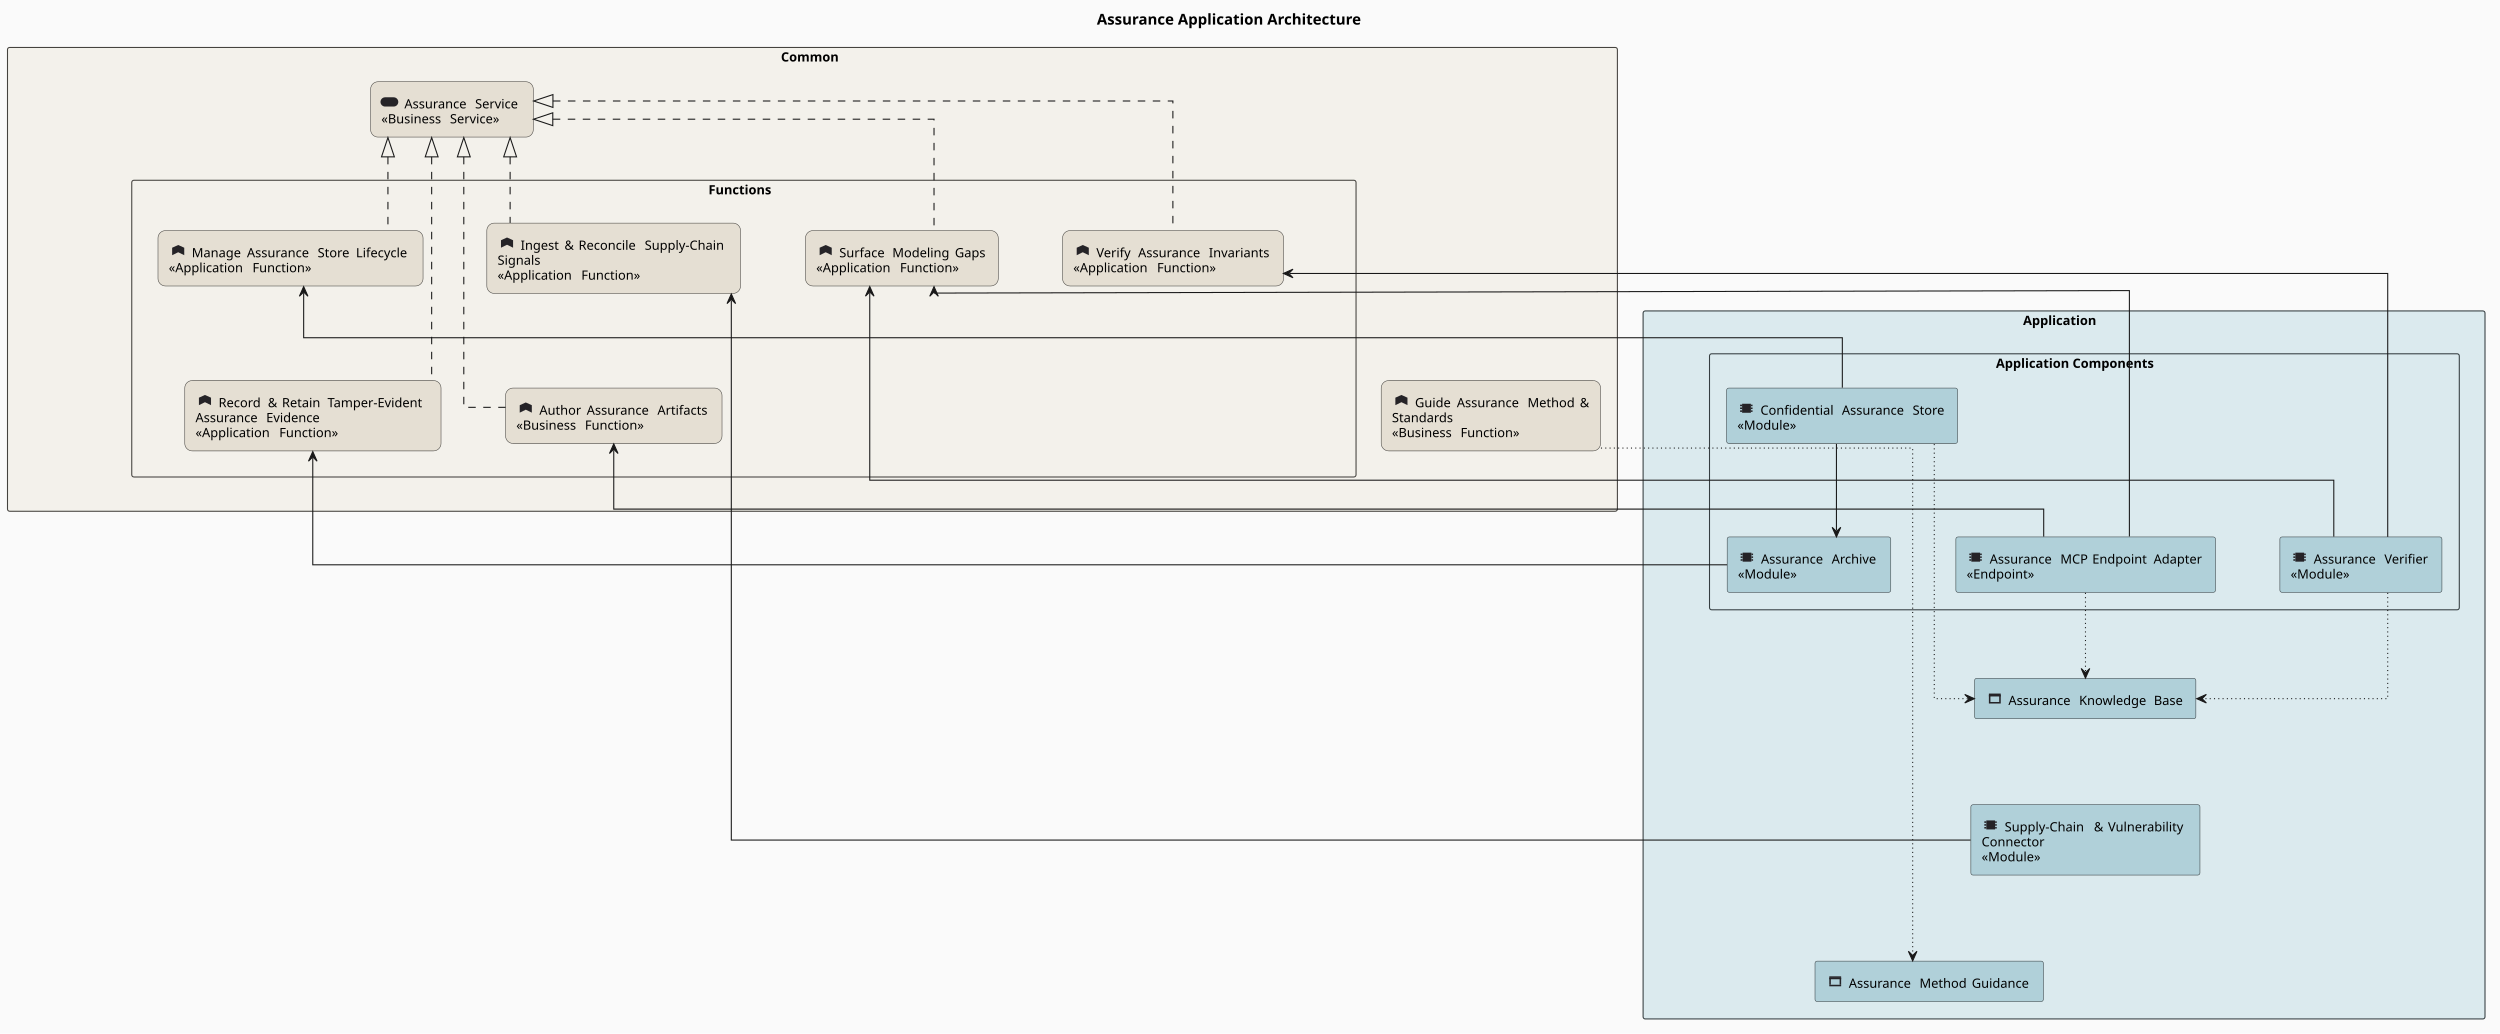
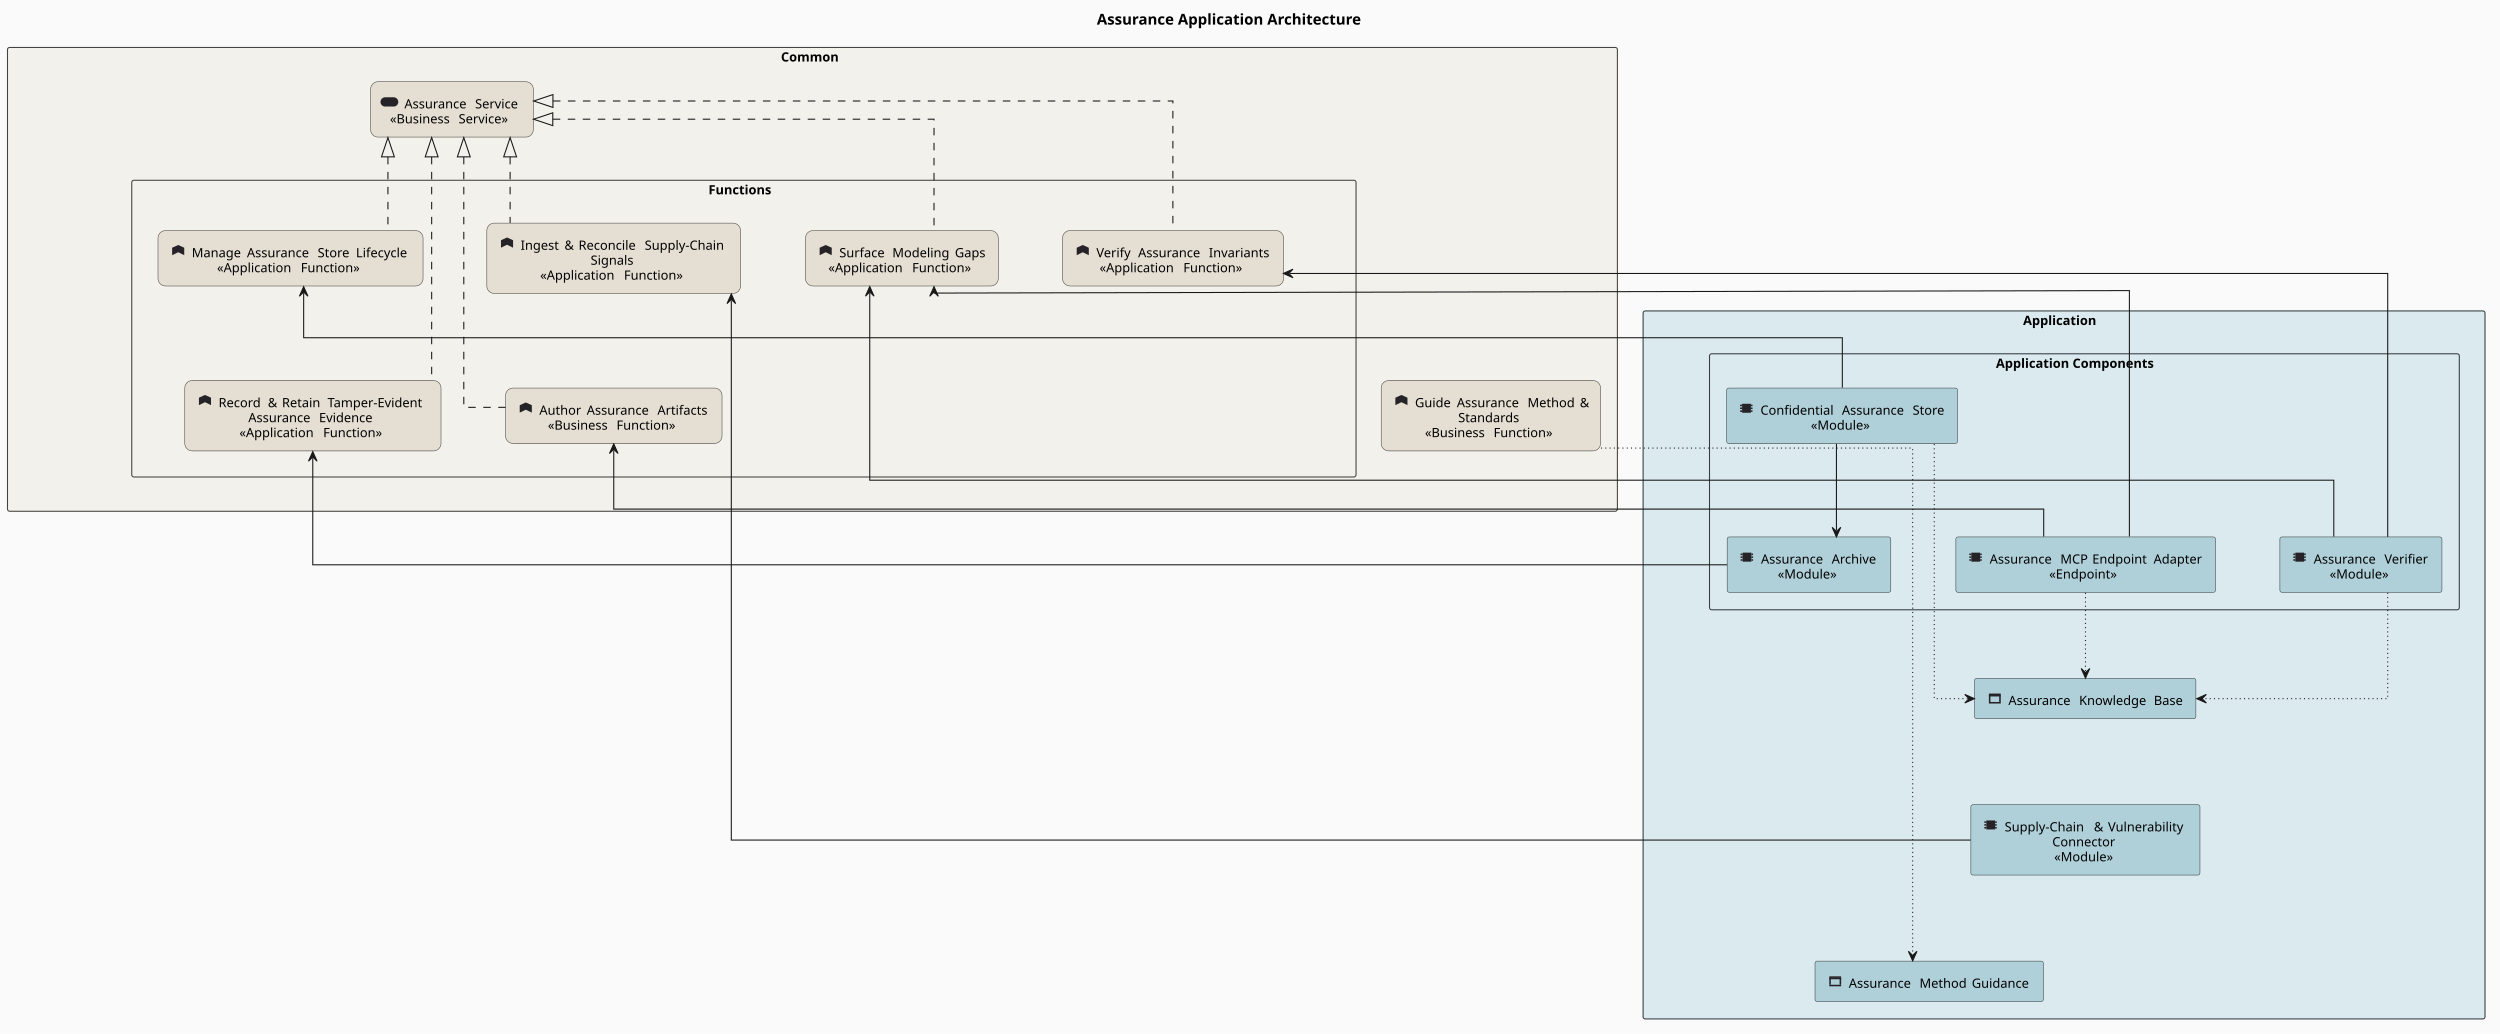
<svg xmlns="http://www.w3.org/2000/svg" contentStyleType="text/css" data-diagram-type="DESCRIPTION" height="965px" preserveAspectRatio="none" style="width:2334px;height:965px;background:#FAFAFA;" version="1.1" viewBox="0 0 2334 965" width="2334px" zoomAndPan="magnify">
  <defs />
  <g>
    <rect fill="#FAFAFA" height="965" style="stroke:none;stroke-width:1;" width="2334" x="0" y="0" />
-     <g class="title" data-source-line="192">
+     <g class="title" data-source-line="101">
      <text fill="#000000" font-family="sans-serif" font-size="14" font-weight="700" lengthAdjust="spacing" textLength="278.975" x="1024.013" y="22.995">Assurance Application Architecture</text>
    </g>
-     <g class="cluster" data-qualified-name="DOM_common" data-source-line="194" id="ent0002">
+     <g class="cluster" data-qualified-name="DOM_common" data-source-line="103" id="ent0002">
      <rect fill="#F3F1EB" height="433" rx="2" ry="2" style="stroke:#45433F;stroke-width:1;" width="1503" x="7" y="44.297" />
      <text fill="#000000" font-family="sans-serif" font-size="12" font-weight="700" lengthAdjust="spacing" textLength="58.846" x="729.077" y="57.435">Common</text>
    </g>
-     <g class="cluster" data-qualified-name="DOM_common.GRPT_common_1" data-source-line="197" id="ent0004">
+     <g class="cluster" data-qualified-name="DOM_common.GRPT_common_1" data-source-line="106" id="ent0004">
      <rect fill="#F3F1EB" height="277" rx="2" ry="2" style="stroke:#45433F;stroke-width:1;" width="1143" x="123" y="168.297" />
      <text fill="#000000" font-family="sans-serif" font-size="12" font-weight="700" lengthAdjust="spacing" textLength="66.176" x="661.412" y="181.435">Functions</text>
    </g>
-     <g class="cluster" data-qualified-name="DOM_application" data-source-line="216" id="ent0018">
+     <g class="cluster" data-qualified-name="DOM_application" data-source-line="125" id="ent0018">
      <rect fill="#DBEAEE" height="661" rx="2" ry="2" style="stroke:#353E41;stroke-width:1;" width="786" x="1534" y="290.297" />
      <text fill="#000000" font-family="sans-serif" font-size="12" font-weight="700" lengthAdjust="spacing" textLength="76.541" x="1888.729" y="303.435">Application</text>
    </g>
-     <g class="cluster" data-qualified-name="DOM_application.GRPT_application_1" data-source-line="217" id="ent0019">
+     <g class="cluster" data-qualified-name="DOM_application.GRPT_application_1" data-source-line="126" id="ent0019">
      <rect fill="#DBEAEE" height="239" rx="2" ry="2" style="stroke:#353E41;stroke-width:1;" width="700" x="1596" y="330.297" />
      <text fill="#000000" font-family="sans-serif" font-size="12" font-weight="700" lengthAdjust="spacing" textLength="165.211" x="1863.395" y="343.435">Application Components</text>
    </g>
-     <g class="entity" data-qualified-name="DOM_common.SRV_ooK3YN" data-source-line="195" id="ent0003">
+     <g class="entity" data-qualified-name="DOM_common.SRV_ooK3YN" data-source-line="104" id="ent0003">
      <rect fill="#E5DFD3" height="51.692" rx="7" ry="7" style="stroke:#45433F;stroke-width:0.5;" width="151.893" x="346" y="76.297" />
      <path d="M359.545,90.838 L367.52,90.838 A3.102,3.102 0 0 1 367.52,99.478 L359.545,99.478 A3.102,3.102 0 0 1 359.545,90.838" fill="#252327" style="stroke:none;stroke-width:0.5;" />
      <text fill="#000000" font-family="sans-serif" font-size="12" lengthAdjust="spacing" textLength="3.814" x="373.723" y="101.19"> </text>
      <text fill="#000000" font-family="sans-serif" font-size="12" lengthAdjust="spacing" textLength="62.191" x="377.538" y="101.19">Assurance</text>
      <text fill="#000000" font-family="sans-serif" font-size="12" lengthAdjust="spacing" textLength="3.814" x="439.729" y="101.19"> </text>
      <text fill="#000000" font-family="sans-serif" font-size="12" lengthAdjust="spacing" textLength="44.35" x="443.543" y="101.19">Service</text>
-       <text fill="#000000" font-family="sans-serif" font-size="12" lengthAdjust="spacing" textLength="60.258" x="356" y="115.159">«Business</text>
-       <text fill="#000000" font-family="sans-serif" font-size="12" lengthAdjust="spacing" textLength="3.814" x="416.258" y="115.159"> </text>
-       <text fill="#000000" font-family="sans-serif" font-size="12" lengthAdjust="spacing" textLength="51.691" x="420.072" y="115.159">Service»</text>
-     </g>
-     <g class="entity" data-qualified-name="DOM_common.FNC_elLBp7" data-source-line="211" id="ent0016">
+       <text fill="#000000" font-family="sans-serif" font-size="12" lengthAdjust="spacing" textLength="60.258" x="364.065" y="115.159">«Business</text>
+       <text fill="#000000" font-family="sans-serif" font-size="12" lengthAdjust="spacing" textLength="3.814" x="424.322" y="115.159"> </text>
+       <text fill="#000000" font-family="sans-serif" font-size="12" lengthAdjust="spacing" textLength="51.691" x="428.137" y="115.159">Service»</text>
+     </g>
+     <g class="entity" data-qualified-name="DOM_common.FNC_elLBp7" data-source-line="120" id="ent0016">
      <rect fill="#E5DFD3" height="65.661" rx="7" ry="7" style="stroke:#45433F;stroke-width:0.5;" width="204.774" x="1289.5" y="355.297" />
      <path d="M1302.712,378.257 L1302.712,371.278 L1308.361,368.731 L1314.011,371.278 L1314.011,378.257 L1308.361,375.488" fill="#252327" style="stroke:none;stroke-width:0.5;" />
      <text fill="#000000" font-family="sans-serif" font-size="12" lengthAdjust="spacing" textLength="3.814" x="1317.223" y="380.19"> </text>
      <text fill="#000000" font-family="sans-serif" font-size="12" lengthAdjust="spacing" textLength="35.238" x="1321.037" y="380.19">Guide</text>
      <text fill="#000000" font-family="sans-serif" font-size="12" lengthAdjust="spacing" textLength="3.814" x="1356.276" y="380.19"> </text>
      <text fill="#000000" font-family="sans-serif" font-size="12" lengthAdjust="spacing" textLength="62.191" x="1360.09" y="380.19">Assurance</text>
      <text fill="#000000" font-family="sans-serif" font-size="12" lengthAdjust="spacing" textLength="3.814" x="1422.282" y="380.19"> </text>
      <text fill="#000000" font-family="sans-serif" font-size="12" lengthAdjust="spacing" textLength="45.006" x="1426.096" y="380.19">Method</text>
      <text fill="#000000" font-family="sans-serif" font-size="12" lengthAdjust="spacing" textLength="3.814" x="1471.102" y="380.19"> </text>
      <text fill="#000000" font-family="sans-serif" font-size="12" lengthAdjust="spacing" textLength="9.357" x="1474.916" y="380.19">&amp;</text>
-       <text fill="#000000" font-family="sans-serif" font-size="12" lengthAdjust="spacing" textLength="61.055" x="1299.5" y="394.159">Standards</text>
-       <text fill="#000000" font-family="sans-serif" font-size="12" lengthAdjust="spacing" textLength="60.258" x="1299.5" y="408.127">«Business</text>
-       <text fill="#000000" font-family="sans-serif" font-size="12" lengthAdjust="spacing" textLength="3.814" x="1359.758" y="408.127"> </text>
-       <text fill="#000000" font-family="sans-serif" font-size="12" lengthAdjust="spacing" textLength="59.039" x="1363.572" y="408.127">Function»</text>
-     </g>
-     <g class="entity" data-qualified-name="DOM_common.GRPT_common_1.FNC_0hyhf0" data-source-line="198" id="ent0005">
+       <text fill="#000000" font-family="sans-serif" font-size="12" lengthAdjust="spacing" textLength="61.055" x="1361.36" y="394.159">Standards</text>
+       <text fill="#000000" font-family="sans-serif" font-size="12" lengthAdjust="spacing" textLength="60.258" x="1330.331" y="408.127">«Business</text>
+       <text fill="#000000" font-family="sans-serif" font-size="12" lengthAdjust="spacing" textLength="3.814" x="1390.589" y="408.127"> </text>
+       <text fill="#000000" font-family="sans-serif" font-size="12" lengthAdjust="spacing" textLength="59.039" x="1394.403" y="408.127">Function»</text>
+     </g>
+     <g class="entity" data-qualified-name="DOM_common.GRPT_common_1.FNC_0hyhf0" data-source-line="107" id="ent0005">
      <rect fill="#E5DFD3" height="65.661" rx="7" ry="7" style="stroke:#45433F;stroke-width:0.5;" width="236.854" x="454.5" y="208.297" />
      <path d="M467.712,231.257 L467.712,224.278 L473.361,221.731 L479.011,224.278 L479.011,231.257 L473.361,228.488" fill="#252327" style="stroke:none;stroke-width:0.5;" />
      <text fill="#000000" font-family="sans-serif" font-size="12" lengthAdjust="spacing" textLength="3.814" x="482.223" y="233.19"> </text>
      <text fill="#000000" font-family="sans-serif" font-size="12" lengthAdjust="spacing" textLength="37.102" x="486.038" y="233.19">Ingest</text>
      <text fill="#000000" font-family="sans-serif" font-size="12" lengthAdjust="spacing" textLength="3.814" x="523.139" y="233.19"> </text>
      <text fill="#000000" font-family="sans-serif" font-size="12" lengthAdjust="spacing" textLength="9.357" x="526.953" y="233.19">&amp;</text>
      <text fill="#000000" font-family="sans-serif" font-size="12" lengthAdjust="spacing" textLength="3.814" x="536.311" y="233.19"> </text>
      <text fill="#000000" font-family="sans-serif" font-size="12" lengthAdjust="spacing" textLength="57.914" x="540.125" y="233.19">Reconcile</text>
      <text fill="#000000" font-family="sans-serif" font-size="12" lengthAdjust="spacing" textLength="3.814" x="598.039" y="233.19"> </text>
      <text fill="#000000" font-family="sans-serif" font-size="12" lengthAdjust="spacing" textLength="79.5" x="601.854" y="233.19">Supply-Chain</text>
-       <text fill="#000000" font-family="sans-serif" font-size="12" lengthAdjust="spacing" textLength="43.113" x="464.5" y="247.159">Signals</text>
-       <text fill="#000000" font-family="sans-serif" font-size="12" lengthAdjust="spacing" textLength="74.391" x="464.5" y="261.127">«Application</text>
-       <text fill="#000000" font-family="sans-serif" font-size="12" lengthAdjust="spacing" textLength="3.814" x="538.891" y="261.127"> </text>
-       <text fill="#000000" font-family="sans-serif" font-size="12" lengthAdjust="spacing" textLength="59.039" x="542.705" y="261.127">Function»</text>
-     </g>
-     <g class="entity" data-qualified-name="DOM_common.GRPT_common_1.FNC_3xVBUQ" data-source-line="199" id="ent0006">
+       <text fill="#000000" font-family="sans-serif" font-size="12" lengthAdjust="spacing" textLength="43.113" x="551.37" y="247.159">Signals</text>
+       <text fill="#000000" font-family="sans-serif" font-size="12" lengthAdjust="spacing" textLength="74.391" x="504.305" y="261.127">«Application</text>
+       <text fill="#000000" font-family="sans-serif" font-size="12" lengthAdjust="spacing" textLength="3.814" x="578.696" y="261.127"> </text>
+       <text fill="#000000" font-family="sans-serif" font-size="12" lengthAdjust="spacing" textLength="59.039" x="582.51" y="261.127">Function»</text>
+     </g>
+     <g class="entity" data-qualified-name="DOM_common.GRPT_common_1.FNC_3xVBUQ" data-source-line="108" id="ent0006">
      <rect fill="#E5DFD3" height="51.692" rx="7" ry="7" style="stroke:#45433F;stroke-width:0.5;" width="247.459" x="147.5" y="215.297" />
      <path d="M160.712,238.257 L160.712,231.278 L166.362,228.731 L172.011,231.278 L172.011,238.257 L166.362,235.488" fill="#252327" style="stroke:none;stroke-width:0.5;" />
      <text fill="#000000" font-family="sans-serif" font-size="12" lengthAdjust="spacing" textLength="3.814" x="175.223" y="240.19"> </text>
      <text fill="#000000" font-family="sans-serif" font-size="12" lengthAdjust="spacing" textLength="47.666" x="179.037" y="240.19">Manage</text>
      <text fill="#000000" font-family="sans-serif" font-size="12" lengthAdjust="spacing" textLength="3.814" x="226.703" y="240.19"> </text>
      <text fill="#000000" font-family="sans-serif" font-size="12" lengthAdjust="spacing" textLength="62.191" x="230.518" y="240.19">Assurance</text>
      <text fill="#000000" font-family="sans-serif" font-size="12" lengthAdjust="spacing" textLength="3.814" x="292.709" y="240.19"> </text>
      <text fill="#000000" font-family="sans-serif" font-size="12" lengthAdjust="spacing" textLength="31.98" x="296.524" y="240.19">Store</text>
      <text fill="#000000" font-family="sans-serif" font-size="12" lengthAdjust="spacing" textLength="3.814" x="328.504" y="240.19"> </text>
      <text fill="#000000" font-family="sans-serif" font-size="12" lengthAdjust="spacing" textLength="52.641" x="332.319" y="240.19">Lifecycle</text>
-       <text fill="#000000" font-family="sans-serif" font-size="12" lengthAdjust="spacing" textLength="74.391" x="157.5" y="254.159">«Application</text>
-       <text fill="#000000" font-family="sans-serif" font-size="12" lengthAdjust="spacing" textLength="3.814" x="231.891" y="254.159"> </text>
-       <text fill="#000000" font-family="sans-serif" font-size="12" lengthAdjust="spacing" textLength="59.039" x="235.705" y="254.159">Function»</text>
-     </g>
-     <g class="entity" data-qualified-name="DOM_common.GRPT_common_1.FNC_9JjZ3X" data-source-line="200" id="ent0007">
+       <text fill="#000000" font-family="sans-serif" font-size="12" lengthAdjust="spacing" textLength="74.391" x="202.608" y="254.159">«Application</text>
+       <text fill="#000000" font-family="sans-serif" font-size="12" lengthAdjust="spacing" textLength="3.814" x="276.998" y="254.159"> </text>
+       <text fill="#000000" font-family="sans-serif" font-size="12" lengthAdjust="spacing" textLength="59.039" x="280.813" y="254.159">Function»</text>
+     </g>
+     <g class="entity" data-qualified-name="DOM_common.GRPT_common_1.FNC_9JjZ3X" data-source-line="109" id="ent0007">
      <rect fill="#E5DFD3" height="51.692" rx="7" ry="7" style="stroke:#45433F;stroke-width:0.5;" width="179.989" x="752" y="215.297" />
      <path d="M765.212,238.257 L765.212,231.278 L770.861,228.731 L776.511,231.278 L776.511,238.257 L770.861,235.488" fill="#252327" style="stroke:none;stroke-width:0.5;" />
      <text fill="#000000" font-family="sans-serif" font-size="12" lengthAdjust="spacing" textLength="3.814" x="779.723" y="240.19"> </text>
      <text fill="#000000" font-family="sans-serif" font-size="12" lengthAdjust="spacing" textLength="45.715" x="783.538" y="240.19">Surface</text>
      <text fill="#000000" font-family="sans-serif" font-size="12" lengthAdjust="spacing" textLength="3.814" x="829.252" y="240.19"> </text>
      <text fill="#000000" font-family="sans-serif" font-size="12" lengthAdjust="spacing" textLength="54.586" x="833.067" y="240.19">Modeling</text>
      <text fill="#000000" font-family="sans-serif" font-size="12" lengthAdjust="spacing" textLength="3.814" x="887.653" y="240.19"> </text>
      <text fill="#000000" font-family="sans-serif" font-size="12" lengthAdjust="spacing" textLength="30.521" x="891.467" y="240.19">Gaps</text>
-       <text fill="#000000" font-family="sans-serif" font-size="12" lengthAdjust="spacing" textLength="74.391" x="762" y="254.159">«Application</text>
-       <text fill="#000000" font-family="sans-serif" font-size="12" lengthAdjust="spacing" textLength="3.814" x="836.391" y="254.159"> </text>
-       <text fill="#000000" font-family="sans-serif" font-size="12" lengthAdjust="spacing" textLength="59.039" x="840.205" y="254.159">Function»</text>
-     </g>
-     <g class="entity" data-qualified-name="DOM_common.GRPT_common_1.FNC_n_UPxk" data-source-line="201" id="ent0008">
+       <text fill="#000000" font-family="sans-serif" font-size="12" lengthAdjust="spacing" textLength="74.391" x="773.372" y="254.159">«Application</text>
+       <text fill="#000000" font-family="sans-serif" font-size="12" lengthAdjust="spacing" textLength="3.814" x="847.763" y="254.159"> </text>
+       <text fill="#000000" font-family="sans-serif" font-size="12" lengthAdjust="spacing" textLength="59.039" x="851.577" y="254.159">Function»</text>
+     </g>
+     <g class="entity" data-qualified-name="DOM_common.GRPT_common_1.FNC_n_UPxk" data-source-line="110" id="ent0008">
      <rect fill="#E5DFD3" height="51.692" rx="7" ry="7" style="stroke:#45433F;stroke-width:0.5;" width="206.327" x="992" y="215.297" />
      <path d="M1005.212,238.257 L1005.212,231.278 L1010.861,228.731 L1016.511,231.278 L1016.511,238.257 L1010.861,235.488" fill="#252327" style="stroke:none;stroke-width:0.5;" />
      <text fill="#000000" font-family="sans-serif" font-size="12" lengthAdjust="spacing" textLength="3.814" x="1019.723" y="240.19"> </text>
      <text fill="#000000" font-family="sans-serif" font-size="12" lengthAdjust="spacing" textLength="35.185" x="1023.538" y="240.19">Verify</text>
      <text fill="#000000" font-family="sans-serif" font-size="12" lengthAdjust="spacing" textLength="3.814" x="1058.723" y="240.19"> </text>
      <text fill="#000000" font-family="sans-serif" font-size="12" lengthAdjust="spacing" textLength="62.191" x="1062.537" y="240.19">Assurance</text>
      <text fill="#000000" font-family="sans-serif" font-size="12" lengthAdjust="spacing" textLength="3.814" x="1124.729" y="240.19"> </text>
      <text fill="#000000" font-family="sans-serif" font-size="12" lengthAdjust="spacing" textLength="59.783" x="1128.543" y="240.19">Invariants</text>
-       <text fill="#000000" font-family="sans-serif" font-size="12" lengthAdjust="spacing" textLength="74.391" x="1002" y="254.159">«Application</text>
-       <text fill="#000000" font-family="sans-serif" font-size="12" lengthAdjust="spacing" textLength="3.814" x="1076.391" y="254.159"> </text>
-       <text fill="#000000" font-family="sans-serif" font-size="12" lengthAdjust="spacing" textLength="59.039" x="1080.205" y="254.159">Function»</text>
-     </g>
-     <g class="entity" data-qualified-name="DOM_common.GRPT_common_1.FNC_snlj8X" data-source-line="202" id="ent0009">
+       <text fill="#000000" font-family="sans-serif" font-size="12" lengthAdjust="spacing" textLength="74.391" x="1026.541" y="254.159">«Application</text>
+       <text fill="#000000" font-family="sans-serif" font-size="12" lengthAdjust="spacing" textLength="3.814" x="1100.932" y="254.159"> </text>
+       <text fill="#000000" font-family="sans-serif" font-size="12" lengthAdjust="spacing" textLength="59.039" x="1104.746" y="254.159">Function»</text>
+     </g>
+     <g class="entity" data-qualified-name="DOM_common.GRPT_common_1.FNC_snlj8X" data-source-line="111" id="ent0009">
      <rect fill="#E5DFD3" height="51.692" rx="7" ry="7" style="stroke:#45433F;stroke-width:0.5;" width="202.073" x="472" y="362.297" />
      <path d="M485.212,385.257 L485.212,378.278 L490.861,375.731 L496.511,378.278 L496.511,385.257 L490.861,382.488" fill="#252327" style="stroke:none;stroke-width:0.5;" />
      <text fill="#000000" font-family="sans-serif" font-size="12" lengthAdjust="spacing" textLength="3.814" x="499.723" y="387.19"> </text>
      <text fill="#000000" font-family="sans-serif" font-size="12" lengthAdjust="spacing" textLength="40.4" x="503.538" y="387.19">Author</text>
      <text fill="#000000" font-family="sans-serif" font-size="12" lengthAdjust="spacing" textLength="3.814" x="543.938" y="387.19"> </text>
      <text fill="#000000" font-family="sans-serif" font-size="12" lengthAdjust="spacing" textLength="62.191" x="547.752" y="387.19">Assurance</text>
      <text fill="#000000" font-family="sans-serif" font-size="12" lengthAdjust="spacing" textLength="3.814" x="609.944" y="387.19"> </text>
      <text fill="#000000" font-family="sans-serif" font-size="12" lengthAdjust="spacing" textLength="50.315" x="613.758" y="387.19">Artifacts</text>
-       <text fill="#000000" font-family="sans-serif" font-size="12" lengthAdjust="spacing" textLength="60.258" x="482" y="401.159">«Business</text>
-       <text fill="#000000" font-family="sans-serif" font-size="12" lengthAdjust="spacing" textLength="3.814" x="542.258" y="401.159"> </text>
-       <text fill="#000000" font-family="sans-serif" font-size="12" lengthAdjust="spacing" textLength="59.039" x="546.072" y="401.159">Function»</text>
-     </g>
-     <g class="entity" data-qualified-name="DOM_common.GRPT_common_1.FNC_z9Ac33" data-source-line="203" id="ent0010">
+       <text fill="#000000" font-family="sans-serif" font-size="12" lengthAdjust="spacing" textLength="60.258" x="511.481" y="401.159">«Business</text>
+       <text fill="#000000" font-family="sans-serif" font-size="12" lengthAdjust="spacing" textLength="3.814" x="571.739" y="401.159"> </text>
+       <text fill="#000000" font-family="sans-serif" font-size="12" lengthAdjust="spacing" textLength="59.039" x="575.553" y="401.159">Function»</text>
+     </g>
+     <g class="entity" data-qualified-name="DOM_common.GRPT_common_1.FNC_z9Ac33" data-source-line="112" id="ent0010">
      <rect fill="#E5DFD3" height="65.661" rx="7" ry="7" style="stroke:#45433F;stroke-width:0.5;" width="239.233" x="172.5" y="355.297" />
      <path d="M185.712,378.257 L185.712,371.278 L191.362,368.731 L197.011,371.278 L197.011,378.257 L191.362,375.488" fill="#252327" style="stroke:none;stroke-width:0.5;" />
      <text fill="#000000" font-family="sans-serif" font-size="12" lengthAdjust="spacing" textLength="3.814" x="200.223" y="380.19"> </text>
      <text fill="#000000" font-family="sans-serif" font-size="12" lengthAdjust="spacing" textLength="42.211" x="204.037" y="380.19">Record</text>
      <text fill="#000000" font-family="sans-serif" font-size="12" lengthAdjust="spacing" textLength="3.814" x="246.249" y="380.19"> </text>
      <text fill="#000000" font-family="sans-serif" font-size="12" lengthAdjust="spacing" textLength="9.357" x="250.063" y="380.19">&amp;</text>
      <text fill="#000000" font-family="sans-serif" font-size="12" lengthAdjust="spacing" textLength="3.814" x="259.42" y="380.19"> </text>
      <text fill="#000000" font-family="sans-serif" font-size="12" lengthAdjust="spacing" textLength="38.719" x="263.235" y="380.19">Retain</text>
      <text fill="#000000" font-family="sans-serif" font-size="12" lengthAdjust="spacing" textLength="3.814" x="301.954" y="380.19"> </text>
      <text fill="#000000" font-family="sans-serif" font-size="12" lengthAdjust="spacing" textLength="95.965" x="305.768" y="380.19">Tamper-Evident</text>
-       <text fill="#000000" font-family="sans-serif" font-size="12" lengthAdjust="spacing" textLength="62.191" x="182.5" y="394.159">Assurance</text>
-       <text fill="#000000" font-family="sans-serif" font-size="12" lengthAdjust="spacing" textLength="3.814" x="244.691" y="394.159"> </text>
-       <text fill="#000000" font-family="sans-serif" font-size="12" lengthAdjust="spacing" textLength="54.603" x="248.506" y="394.159">Evidence</text>
-       <text fill="#000000" font-family="sans-serif" font-size="12" lengthAdjust="spacing" textLength="74.391" x="182.5" y="408.127">«Application</text>
-       <text fill="#000000" font-family="sans-serif" font-size="12" lengthAdjust="spacing" textLength="3.814" x="256.891" y="408.127"> </text>
-       <text fill="#000000" font-family="sans-serif" font-size="12" lengthAdjust="spacing" textLength="59.039" x="260.705" y="408.127">Function»</text>
-     </g>
-     <g class="entity" data-qualified-name="DOM_application.DOB_ApaPcg" data-source-line="227" id="ent0027">
+       <text fill="#000000" font-family="sans-serif" font-size="12" lengthAdjust="spacing" textLength="62.191" x="231.812" y="394.159">Assurance</text>
+       <text fill="#000000" font-family="sans-serif" font-size="12" lengthAdjust="spacing" textLength="3.814" x="294.003" y="394.159"> </text>
+       <text fill="#000000" font-family="sans-serif" font-size="12" lengthAdjust="spacing" textLength="54.603" x="297.818" y="394.159">Evidence</text>
+       <text fill="#000000" font-family="sans-serif" font-size="12" lengthAdjust="spacing" textLength="74.391" x="223.494" y="408.127">«Application</text>
+       <text fill="#000000" font-family="sans-serif" font-size="12" lengthAdjust="spacing" textLength="3.814" x="297.885" y="408.127"> </text>
+       <text fill="#000000" font-family="sans-serif" font-size="12" lengthAdjust="spacing" textLength="59.039" x="301.699" y="408.127">Function»</text>
+     </g>
+     <g class="entity" data-qualified-name="DOM_application.DOB_ApaPcg" data-source-line="136" id="ent0027">
      <rect fill="#B0D0D9" height="37.723" rx="2" ry="2" style="stroke:#353E41;stroke-width:0.5;" width="206.543" x="1843.5" y="633.297" />
      <path d="M1856.823,647.506 L1867.9,647.506 L1867.9,648.946 L1856.823,648.946" fill="#252327" />
      <path d="M1856.823,655.371 L1867.9,655.371 L1867.9,656.811 L1856.823,656.811" fill="#252327" />
      <path d="M1856.823,648.946 L1856.823,655.371 L1858.263,655.371 L1858.263,648.946" fill="#252327" />
      <path d="M1866.46,648.946 L1866.46,655.371 L1867.9,655.371 L1867.9,648.946" fill="#252327" />
      <path d="M1856.823,648.78 L1867.9,648.78 L1867.9,650.22 L1856.823,650.22" fill="#252327" />
      <text fill="#000000" font-family="sans-serif" font-size="12" lengthAdjust="spacing" textLength="3.814" x="1871.223" y="658.19"> </text>
      <text fill="#000000" font-family="sans-serif" font-size="12" lengthAdjust="spacing" textLength="62.191" x="1875.037" y="658.19">Assurance</text>
      <text fill="#000000" font-family="sans-serif" font-size="12" lengthAdjust="spacing" textLength="3.814" x="1937.229" y="658.19"> </text>
      <text fill="#000000" font-family="sans-serif" font-size="12" lengthAdjust="spacing" textLength="65.965" x="1941.043" y="658.19">Knowledge</text>
      <text fill="#000000" font-family="sans-serif" font-size="12" lengthAdjust="spacing" textLength="3.814" x="2007.008" y="658.19"> </text>
      <text fill="#000000" font-family="sans-serif" font-size="12" lengthAdjust="spacing" textLength="29.221" x="2010.823" y="658.19">Base</text>
    </g>
-     <g class="entity" data-qualified-name="DOM_application.APP_e2zPs6" data-source-line="229" id="ent0028">
+     <g class="entity" data-qualified-name="DOM_application.APP_e2zPs6" data-source-line="138" id="ent0028">
      <rect fill="#B0D0D9" height="65.661" rx="2" ry="2" style="stroke:#353E41;stroke-width:0.5;" width="213.874" x="1840" y="751.297" />
      <path d="M1854.431,765.949 L1862.628,765.949 L1862.628,774.368 L1854.431,774.368" fill="#252327" style="stroke:none;stroke-width:0.5;" />
      <path d="M1852.548,766.78 L1854.431,766.78 L1854.431,768.22 L1852.548,768.22" fill="#252327" />
      <path d="M1852.548,769.438 L1854.431,769.438 L1854.431,770.878 L1852.548,770.878" fill="#252327" />
      <path d="M1852.548,772.097 L1854.431,772.097 L1854.431,773.537 L1852.548,773.537" fill="#252327" />
      <path d="M1862.628,766.78 L1864.178,766.78 L1864.178,768.22 L1862.628,768.22" fill="#252327" />
      <path d="M1862.628,769.438 L1864.178,769.438 L1864.178,770.878 L1862.628,770.878" fill="#252327" />
      <path d="M1862.628,772.097 L1864.178,772.097 L1864.178,773.537 L1862.628,773.537" fill="#252327" />
      <text fill="#000000" font-family="sans-serif" font-size="12" lengthAdjust="spacing" textLength="3.814" x="1867.723" y="776.19"> </text>
      <text fill="#000000" font-family="sans-serif" font-size="12" lengthAdjust="spacing" textLength="79.5" x="1871.537" y="776.19">Supply-Chain</text>
      <text fill="#000000" font-family="sans-serif" font-size="12" lengthAdjust="spacing" textLength="3.814" x="1951.037" y="776.19"> </text>
      <text fill="#000000" font-family="sans-serif" font-size="12" lengthAdjust="spacing" textLength="9.357" x="1954.852" y="776.19">&amp;</text>
      <text fill="#000000" font-family="sans-serif" font-size="12" lengthAdjust="spacing" textLength="3.814" x="1964.209" y="776.19"> </text>
      <text fill="#000000" font-family="sans-serif" font-size="12" lengthAdjust="spacing" textLength="75.85" x="1968.024" y="776.19">Vulnerability</text>
-       <text fill="#000000" font-family="sans-serif" font-size="12" lengthAdjust="spacing" textLength="61.893" x="1850" y="790.159">Connector</text>
-       <text fill="#000000" font-family="sans-serif" font-size="12" lengthAdjust="spacing" textLength="58.318" x="1850" y="804.127">«Module»</text>
-     </g>
-     <g class="entity" data-qualified-name="DOM_application.DOB_NtsoOS" data-source-line="232" id="ent0030">
+       <text fill="#000000" font-family="sans-serif" font-size="12" lengthAdjust="spacing" textLength="61.893" x="1915.99" y="790.159">Connector</text>
+       <text fill="#000000" font-family="sans-serif" font-size="12" lengthAdjust="spacing" textLength="58.318" x="1917.778" y="804.127">«Module»</text>
+     </g>
+     <g class="entity" data-qualified-name="DOM_application.DOB_NtsoOS" data-source-line="141" id="ent0030">
      <rect fill="#B0D0D9" height="37.723" rx="2" ry="2" style="stroke:#353E41;stroke-width:0.5;" width="213.159" x="1694.5" y="897.297" />
      <path d="M1707.823,911.506 L1718.9,911.506 L1718.9,912.946 L1707.823,912.946" fill="#252327" />
      <path d="M1707.823,919.371 L1718.9,919.371 L1718.9,920.811 L1707.823,920.811" fill="#252327" />
      <path d="M1707.823,912.946 L1707.823,919.371 L1709.263,919.371 L1709.263,912.946" fill="#252327" />
      <path d="M1717.46,912.946 L1717.46,919.371 L1718.9,919.371 L1718.9,912.946" fill="#252327" />
      <path d="M1707.823,912.78 L1718.9,912.78 L1718.9,914.22 L1707.823,914.22" fill="#252327" />
      <text fill="#000000" font-family="sans-serif" font-size="12" lengthAdjust="spacing" textLength="3.814" x="1722.223" y="922.19"> </text>
      <text fill="#000000" font-family="sans-serif" font-size="12" lengthAdjust="spacing" textLength="62.191" x="1726.037" y="922.19">Assurance</text>
      <text fill="#000000" font-family="sans-serif" font-size="12" lengthAdjust="spacing" textLength="3.814" x="1788.229" y="922.19"> </text>
      <text fill="#000000" font-family="sans-serif" font-size="12" lengthAdjust="spacing" textLength="45.006" x="1792.043" y="922.19">Method</text>
      <text fill="#000000" font-family="sans-serif" font-size="12" lengthAdjust="spacing" textLength="3.814" x="1837.049" y="922.19"> </text>
      <text fill="#000000" font-family="sans-serif" font-size="12" lengthAdjust="spacing" textLength="56.795" x="1840.864" y="922.19">Guidance</text>
    </g>
-     <g class="entity" data-qualified-name="DOM_application.GRPT_application_1.APP_E0fzqZ" data-source-line="218" id="ent0020">
+     <g class="entity" data-qualified-name="DOM_application.GRPT_application_1.APP_E0fzqZ" data-source-line="127" id="ent0020">
      <rect fill="#B0D0D9" height="51.692" rx="2" ry="2" style="stroke:#353E41;stroke-width:0.5;" width="215.555" x="1612" y="362.297" />
      <path d="M1626.431,376.949 L1634.628,376.949 L1634.628,385.368 L1626.431,385.368" fill="#252327" style="stroke:none;stroke-width:0.5;" />
      <path d="M1624.548,377.78 L1626.431,377.78 L1626.431,379.22 L1624.548,379.22" fill="#252327" />
      <path d="M1624.548,380.438 L1626.431,380.438 L1626.431,381.878 L1624.548,381.878" fill="#252327" />
      <path d="M1624.548,383.097 L1626.431,383.097 L1626.431,384.537 L1624.548,384.537" fill="#252327" />
      <path d="M1634.628,377.78 L1636.178,377.78 L1636.178,379.22 L1634.628,379.22" fill="#252327" />
      <path d="M1634.628,380.438 L1636.178,380.438 L1636.178,381.878 L1634.628,381.878" fill="#252327" />
      <path d="M1634.628,383.097 L1636.178,383.097 L1636.178,384.537 L1634.628,384.537" fill="#252327" />
      <text fill="#000000" font-family="sans-serif" font-size="12" lengthAdjust="spacing" textLength="3.814" x="1639.723" y="387.19"> </text>
      <text fill="#000000" font-family="sans-serif" font-size="12" lengthAdjust="spacing" textLength="72.217" x="1643.537" y="387.19">Confidential</text>
      <text fill="#000000" font-family="sans-serif" font-size="12" lengthAdjust="spacing" textLength="3.814" x="1715.754" y="387.19"> </text>
      <text fill="#000000" font-family="sans-serif" font-size="12" lengthAdjust="spacing" textLength="62.191" x="1719.569" y="387.19">Assurance</text>
      <text fill="#000000" font-family="sans-serif" font-size="12" lengthAdjust="spacing" textLength="3.814" x="1781.76" y="387.19"> </text>
      <text fill="#000000" font-family="sans-serif" font-size="12" lengthAdjust="spacing" textLength="31.98" x="1785.575" y="387.19">Store</text>
-       <text fill="#000000" font-family="sans-serif" font-size="12" lengthAdjust="spacing" textLength="58.318" x="1622" y="401.159">«Module»</text>
-     </g>
-     <g class="entity" data-qualified-name="DOM_application.GRPT_application_1.APP_GnsLC8" data-source-line="219" id="ent0021">
+       <text fill="#000000" font-family="sans-serif" font-size="12" lengthAdjust="spacing" textLength="58.318" x="1690.618" y="401.159">«Module»</text>
+     </g>
+     <g class="entity" data-qualified-name="DOM_application.GRPT_application_1.APP_GnsLC8" data-source-line="128" id="ent0021">
      <rect fill="#B0D0D9" height="51.692" rx="2" ry="2" style="stroke:#353E41;stroke-width:0.5;" width="152.708" x="1612.5" y="501.297" />
      <path d="M1626.931,515.949 L1635.128,515.949 L1635.128,524.368 L1626.931,524.368" fill="#252327" style="stroke:none;stroke-width:0.5;" />
      <path d="M1625.048,516.78 L1626.931,516.78 L1626.931,518.22 L1625.048,518.22" fill="#252327" />
      <path d="M1625.048,519.438 L1626.931,519.438 L1626.931,520.878 L1625.048,520.878" fill="#252327" />
      <path d="M1625.048,522.097 L1626.931,522.097 L1626.931,523.537 L1625.048,523.537" fill="#252327" />
      <path d="M1635.128,516.78 L1636.678,516.78 L1636.678,518.22 L1635.128,518.22" fill="#252327" />
      <path d="M1635.128,519.438 L1636.678,519.438 L1636.678,520.878 L1635.128,520.878" fill="#252327" />
      <path d="M1635.128,522.097 L1636.678,522.097 L1636.678,523.537 L1635.128,523.537" fill="#252327" />
      <text fill="#000000" font-family="sans-serif" font-size="12" lengthAdjust="spacing" textLength="3.814" x="1640.223" y="526.19"> </text>
      <text fill="#000000" font-family="sans-serif" font-size="12" lengthAdjust="spacing" textLength="62.191" x="1644.037" y="526.19">Assurance</text>
      <text fill="#000000" font-family="sans-serif" font-size="12" lengthAdjust="spacing" textLength="3.814" x="1706.229" y="526.19"> </text>
      <text fill="#000000" font-family="sans-serif" font-size="12" lengthAdjust="spacing" textLength="45.164" x="1710.043" y="526.19">Archive</text>
-       <text fill="#000000" font-family="sans-serif" font-size="12" lengthAdjust="spacing" textLength="58.318" x="1622.5" y="540.159">«Module»</text>
-     </g>
-     <g class="entity" data-qualified-name="DOM_application.GRPT_application_1.APP_XFD85E" data-source-line="220" id="ent0022">
+       <text fill="#000000" font-family="sans-serif" font-size="12" lengthAdjust="spacing" textLength="58.318" x="1659.695" y="540.159">«Module»</text>
+     </g>
+     <g class="entity" data-qualified-name="DOM_application.GRPT_application_1.APP_XFD85E" data-source-line="129" id="ent0022">
      <rect fill="#B0D0D9" height="51.692" rx="2" ry="2" style="stroke:#353E41;stroke-width:0.5;" width="151.278" x="2128.5" y="501.297" />
      <path d="M2142.931,515.949 L2151.128,515.949 L2151.128,524.368 L2142.931,524.368" fill="#252327" style="stroke:none;stroke-width:0.5;" />
      <path d="M2141.048,516.78 L2142.931,516.78 L2142.931,518.22 L2141.048,518.22" fill="#252327" />
      <path d="M2141.048,519.438 L2142.931,519.438 L2142.931,520.878 L2141.048,520.878" fill="#252327" />
      <path d="M2141.048,522.097 L2142.931,522.097 L2142.931,523.537 L2141.048,523.537" fill="#252327" />
      <path d="M2151.128,516.78 L2152.678,516.78 L2152.678,518.22 L2151.128,518.22" fill="#252327" />
      <path d="M2151.128,519.438 L2152.678,519.438 L2152.678,520.878 L2151.128,520.878" fill="#252327" />
      <path d="M2151.128,522.097 L2152.678,522.097 L2152.678,523.537 L2151.128,523.537" fill="#252327" />
      <text fill="#000000" font-family="sans-serif" font-size="12" lengthAdjust="spacing" textLength="3.814" x="2156.223" y="526.19"> </text>
      <text fill="#000000" font-family="sans-serif" font-size="12" lengthAdjust="spacing" textLength="62.191" x="2160.037" y="526.19">Assurance</text>
      <text fill="#000000" font-family="sans-serif" font-size="12" lengthAdjust="spacing" textLength="3.814" x="2222.229" y="526.19"> </text>
      <text fill="#000000" font-family="sans-serif" font-size="12" lengthAdjust="spacing" textLength="43.734" x="2226.043" y="526.19">Verifier</text>
-       <text fill="#000000" font-family="sans-serif" font-size="12" lengthAdjust="spacing" textLength="58.318" x="2138.5" y="540.159">«Module»</text>
-     </g>
-     <g class="entity" data-qualified-name="DOM_application.GRPT_application_1.APP_m_U5S1" data-source-line="221" id="ent0023">
+       <text fill="#000000" font-family="sans-serif" font-size="12" lengthAdjust="spacing" textLength="58.318" x="2174.98" y="540.159">«Module»</text>
+     </g>
+     <g class="entity" data-qualified-name="DOM_application.GRPT_application_1.APP_m_U5S1" data-source-line="130" id="ent0023">
      <rect fill="#B0D0D9" height="51.692" rx="2" ry="2" style="stroke:#353E41;stroke-width:0.5;" width="242.368" x="1826" y="501.297" />
      <path d="M1840.431,515.949 L1848.628,515.949 L1848.628,524.368 L1840.431,524.368" fill="#252327" style="stroke:none;stroke-width:0.5;" />
      <path d="M1838.548,516.78 L1840.431,516.78 L1840.431,518.22 L1838.548,518.22" fill="#252327" />
      <path d="M1838.548,519.438 L1840.431,519.438 L1840.431,520.878 L1838.548,520.878" fill="#252327" />
      <path d="M1838.548,522.097 L1840.431,522.097 L1840.431,523.537 L1838.548,523.537" fill="#252327" />
      <path d="M1848.628,516.78 L1850.178,516.78 L1850.178,518.22 L1848.628,518.22" fill="#252327" />
      <path d="M1848.628,519.438 L1850.178,519.438 L1850.178,520.878 L1848.628,520.878" fill="#252327" />
      <path d="M1848.628,522.097 L1850.178,522.097 L1850.178,523.537 L1848.628,523.537" fill="#252327" />
      <text fill="#000000" font-family="sans-serif" font-size="12" lengthAdjust="spacing" textLength="3.814" x="1853.723" y="526.19"> </text>
      <text fill="#000000" font-family="sans-serif" font-size="12" lengthAdjust="spacing" textLength="62.191" x="1857.537" y="526.19">Assurance</text>
      <text fill="#000000" font-family="sans-serif" font-size="12" lengthAdjust="spacing" textLength="3.814" x="1919.729" y="526.19"> </text>
      <text fill="#000000" font-family="sans-serif" font-size="12" lengthAdjust="spacing" textLength="25.969" x="1923.543" y="526.19">MCP</text>
      <text fill="#000000" font-family="sans-serif" font-size="12" lengthAdjust="spacing" textLength="3.814" x="1949.512" y="526.19"> </text>
      <text fill="#000000" font-family="sans-serif" font-size="12" lengthAdjust="spacing" textLength="53.408" x="1953.327" y="526.19">Endpoint</text>
      <text fill="#000000" font-family="sans-serif" font-size="12" lengthAdjust="spacing" textLength="3.814" x="2006.735" y="526.19"> </text>
      <text fill="#000000" font-family="sans-serif" font-size="12" lengthAdjust="spacing" textLength="47.818" x="2010.549" y="526.19">Adapter</text>
-       <text fill="#000000" font-family="sans-serif" font-size="12" lengthAdjust="spacing" textLength="68.092" x="1836" y="540.159">«Endpoint»</text>
-     </g>
-     <g class="link" data-entity-1="ent0020" data-entity-2="ent0021" data-link-type="dependency" data-source-line="255" id="lnk62">
+       <text fill="#000000" font-family="sans-serif" font-size="12" lengthAdjust="spacing" textLength="68.092" x="1913.138" y="540.159">«Endpoint»</text>
+     </g>
+     <g class="link" data-entity-1="ent0020" data-entity-2="ent0021" data-link-type="dependency" data-source-line="164" id="lnk62">
      <path d="M1714.5,414.437 C1714.5,439.297 1714.5,470.457 1714.5,495.267" fill="none" id="APP_E0fzqZ-to-APP_GnsLC8" style="stroke:#181818;stroke-width:1;" />
      <polygon fill="#181818" points="1714.5,501.267,1718.5,492.267,1714.5,496.267,1710.5,492.267,1714.5,501.267" style="stroke:#181818;stroke-width:1;" />
    </g>
-     <g class="link" data-entity-1="ent0023" data-entity-2="ent0027" data-link-type="dependency" data-source-line="238" id="lnk32">
+     <g class="link" data-entity-1="ent0023" data-entity-2="ent0027" data-link-type="dependency" data-source-line="147" id="lnk32">
      <path d="M1947,553.497 C1947,577.267 1947,605.757 1947,627.067" fill="none" id="APP_m_U5S1-to-DOB_ApaPcg" style="stroke:#181818;stroke-width:1;stroke-dasharray:1,3;" />
      <polygon fill="#181818" points="1947,633.067,1951,624.067,1947,628.067,1943,624.067,1947,633.067" style="stroke:#181818;stroke-width:1;" />
    </g>
-     <g class="link" data-entity-1="ent0020" data-entity-2="ent0027" data-link-type="dependency" data-source-line="239" id="lnk33">
+     <g class="link" data-entity-1="ent0020" data-entity-2="ent0027" data-link-type="dependency" data-source-line="148" id="lnk33">
      <path d="M1805.83,414.577 C1805.83,481.347 1805.83,652.297 1805.83,652.297 C1805.83,652.297 1815.95,652.297 1837.29,652.297" fill="none" id="APP_E0fzqZ-to-DOB_ApaPcg" style="stroke:#181818;stroke-width:1;stroke-dasharray:1,3;" />
      <polygon fill="#181818" points="1843.29,652.297,1834.29,648.297,1838.29,652.297,1834.29,656.297,1843.29,652.297" style="stroke:#181818;stroke-width:1;" />
    </g>
-     <g class="link" data-entity-1="ent0022" data-entity-2="ent0027" data-link-type="dependency" data-source-line="240" id="lnk34">
+     <g class="link" data-entity-1="ent0022" data-entity-2="ent0027" data-link-type="dependency" data-source-line="149" id="lnk34">
      <path d="M2229.17,553.497 C2229.17,590.157 2229.17,652.297 2229.17,652.297 C2229.17,652.297 2137.32,652.297 2056.87,652.297" fill="none" id="APP_XFD85E-to-DOB_ApaPcg" style="stroke:#181818;stroke-width:1;stroke-dasharray:1,3;" />
      <polygon fill="#181818" points="2050.87,652.297,2059.87,656.297,2055.87,652.297,2059.87,648.297,2050.87,652.297" style="stroke:#181818;stroke-width:1;" />
    </g>
-     <g class="link" data-entity-1="ent0016" data-entity-2="ent0030" data-link-type="dependency" data-source-line="241" id="lnk35">
+     <g class="link" data-entity-1="ent0016" data-entity-2="ent0030" data-link-type="dependency" data-source-line="150" id="lnk35">
      <path d="M1494.66,418.297 C1611.3,418.297 1785.67,418.297 1785.67,418.297 C1785.67,418.297 1785.67,799.557 1785.67,891.077" fill="none" id="FNC_elLBp7-to-DOB_NtsoOS" style="stroke:#181818;stroke-width:1;stroke-dasharray:1,3;" />
      <polygon fill="#181818" points="1785.67,897.077,1789.67,888.077,1785.67,892.077,1781.67,888.077,1785.67,897.077" style="stroke:#181818;stroke-width:1;" />
    </g>
-     <g class="link" data-entity-1="ent0003" data-entity-2="ent0009" data-link-type="extension" data-source-line="242" id="lnk37">
+     <g class="link" data-entity-1="ent0003" data-entity-2="ent0009" data-link-type="extension" data-source-line="151" id="lnk37">
      <path d="M433,146.447 C433,215.657 433,380.297 433,380.297 C433,380.297 449.92,380.297 472,380.297" fill="none" id="SRV_ooK3YN-backto-FNC_snlj8X" style="stroke:#181818;stroke-width:1;stroke-dasharray:7,7;" />
      <polygon fill="none" points="433,128.447,427,146.447,439,146.447,433,128.447" style="stroke:#181818;stroke-width:1;" />
    </g>
-     <g class="link" data-entity-1="ent0003" data-entity-2="ent0005" data-link-type="extension" data-source-line="243" id="lnk39">
+     <g class="link" data-entity-1="ent0003" data-entity-2="ent0005" data-link-type="extension" data-source-line="152" id="lnk39">
      <path d="M476.25,146.437 C476.25,169.017 476.25,183.737 476.25,208.147" fill="none" id="SRV_ooK3YN-backto-FNC_0hyhf0" style="stroke:#181818;stroke-width:1;stroke-dasharray:7,7;" />
      <polygon fill="none" points="476.25,128.437,470.25,146.437,482.25,146.437,476.25,128.437" style="stroke:#181818;stroke-width:1;" />
    </g>
-     <g class="link" data-entity-1="ent0003" data-entity-2="ent0006" data-link-type="extension" data-source-line="244" id="lnk41">
+     <g class="link" data-entity-1="ent0003" data-entity-2="ent0006" data-link-type="extension" data-source-line="153" id="lnk41">
      <path d="M362.17,146.437 C362.17,171.297 362.17,190.457 362.17,215.267" fill="none" id="SRV_ooK3YN-backto-FNC_3xVBUQ" style="stroke:#181818;stroke-width:1;stroke-dasharray:7,7;" />
      <polygon fill="none" points="362.17,128.437,356.17,146.437,368.17,146.437,362.17,128.437" style="stroke:#181818;stroke-width:1;" />
    </g>
-     <g class="link" data-entity-1="ent0003" data-entity-2="ent0007" data-link-type="extension" data-source-line="245" id="lnk43">
+     <g class="link" data-entity-1="ent0003" data-entity-2="ent0007" data-link-type="extension" data-source-line="154" id="lnk43">
      <path d="M516.08,111.297 C644.4,111.297 872,111.297 872,111.297 C872,111.297 872,177.007 872,214.987" fill="none" id="SRV_ooK3YN-backto-FNC_9JjZ3X" style="stroke:#181818;stroke-width:1;stroke-dasharray:7,7;" />
      <polygon fill="none" points="498.08,111.297,516.08,117.297,516.08,105.297,498.08,111.297" style="stroke:#181818;stroke-width:1;" />
    </g>
-     <g class="link" data-entity-1="ent0003" data-entity-2="ent0008" data-link-type="extension" data-source-line="246" id="lnk45">
+     <g class="link" data-entity-1="ent0003" data-entity-2="ent0008" data-link-type="extension" data-source-line="155" id="lnk45">
      <path d="M516.22,94.297 C692.42,94.297 1095,94.297 1095,94.297 C1095,94.297 1095,172.737 1095,215.017" fill="none" id="SRV_ooK3YN-backto-FNC_n_UPxk" style="stroke:#181818;stroke-width:1;stroke-dasharray:7,7;" />
      <polygon fill="none" points="498.22,94.297,516.22,100.297,516.22,88.297,498.22,94.297" style="stroke:#181818;stroke-width:1;" />
    </g>
-     <g class="link" data-entity-1="ent0003" data-entity-2="ent0010" data-link-type="extension" data-source-line="247" id="lnk47">
+     <g class="link" data-entity-1="ent0003" data-entity-2="ent0010" data-link-type="extension" data-source-line="156" id="lnk47">
      <path d="M403,146.437 C403,198.557 403,297.357 403,354.927" fill="none" id="SRV_ooK3YN-backto-FNC_z9Ac33" style="stroke:#181818;stroke-width:1;stroke-dasharray:7,7;" />
      <polygon fill="none" points="403,128.437,397,146.437,409,146.437,403,128.437" style="stroke:#181818;stroke-width:1;" />
    </g>
-     <g class="link" data-entity-1="ent0008" data-entity-2="ent0022" data-link-type="dependency" data-source-line="248" id="lnk49">
+     <g class="link" data-entity-1="ent0008" data-entity-2="ent0022" data-link-type="dependency" data-source-line="157" id="lnk49">
      <path d="M1204.15,255.297 C1483.74,255.297 2229.17,255.297 2229.17,255.297 C2229.17,255.297 2229.17,433.137 2229.17,501.217" fill="none" id="FNC_n_UPxk-backto-APP_XFD85E" style="stroke:#181818;stroke-width:1;" />
      <polygon fill="#181818" points="1198.15,255.297,1207.15,259.297,1203.15,255.297,1207.15,251.297,1198.15,255.297" style="stroke:#181818;stroke-width:1;" />
    </g>
-     <g class="link" data-entity-1="ent0007" data-entity-2="ent0022" data-link-type="dependency" data-source-line="249" id="lnk51">
+     <g class="link" data-entity-1="ent0007" data-entity-2="ent0022" data-link-type="dependency" data-source-line="158" id="lnk51">
      <path d="M812,273.517 C812,329.217 812,448.297 812,448.297 C812,448.297 2178.83,448.297 2178.83,448.297 C2178.83,448.297 2178.83,478.007 2178.83,500.987" fill="none" id="FNC_9JjZ3X-backto-APP_XFD85E" style="stroke:#181818;stroke-width:1;" />
      <polygon fill="#181818" points="812,267.517,808,276.517,812,272.517,816,276.517,812,267.517" style="stroke:#181818;stroke-width:1;" />
    </g>
-     <g class="link" data-entity-1="ent0007" data-entity-2="ent0023" data-link-type="dependency" data-source-line="250" id="lnk53">
+     <g class="link" data-entity-1="ent0007" data-entity-2="ent0023" data-link-type="dependency" data-source-line="159" id="lnk53">
      <path d="M872,273.617 C872,273.617 1988,271.297 1988,271.297 C1988,271.297 1988,435.457 1988,500.867" fill="none" id="FNC_9JjZ3X-backto-APP_m_U5S1" style="stroke:#181818;stroke-width:1;" />
      <polygon fill="#181818" points="872,267.617,868,276.617,872,272.617,876,276.617,872,267.617" style="stroke:#181818;stroke-width:1;" />
    </g>
-     <g class="link" data-entity-1="ent0009" data-entity-2="ent0023" data-link-type="dependency" data-source-line="251" id="lnk55">
+     <g class="link" data-entity-1="ent0009" data-entity-2="ent0023" data-link-type="dependency" data-source-line="160" id="lnk55">
      <path d="M573,420.397 C573,446.027 573,475.297 573,475.297 C573,475.297 1908,475.297 1908,475.297 C1908,475.297 1908,488.097 1908,500.997" fill="none" id="FNC_snlj8X-backto-APP_m_U5S1" style="stroke:#181818;stroke-width:1;" />
      <polygon fill="#181818" points="573,414.397,569,423.397,573,419.397,577,423.397,573,414.397" style="stroke:#181818;stroke-width:1;" />
    </g>
-     <g class="link" data-entity-1="ent0010" data-entity-2="ent0021" data-link-type="dependency" data-source-line="252" id="lnk57">
+     <g class="link" data-entity-1="ent0010" data-entity-2="ent0021" data-link-type="dependency" data-source-line="161" id="lnk57">
      <path d="M292,427.587 C292,468.717 292,527.297 292,527.297 C292,527.297 1320.21,527.297 1612.4,527.297" fill="none" id="FNC_z9Ac33-backto-APP_GnsLC8" style="stroke:#181818;stroke-width:1;" />
      <polygon fill="#181818" points="292,421.587,288,430.587,292,426.587,296,430.587,292,421.587" style="stroke:#181818;stroke-width:1;" />
    </g>
-     <g class="link" data-entity-1="ent0005" data-entity-2="ent0028" data-link-type="dependency" data-source-line="253" id="lnk59">
+     <g class="link" data-entity-1="ent0005" data-entity-2="ent0028" data-link-type="dependency" data-source-line="162" id="lnk59">
      <path d="M682.75,280.447 C682.75,398.337 682.75,784.297 682.75,784.297 C682.75,784.297 1534.49,784.297 1839.76,784.297" fill="none" id="FNC_0hyhf0-backto-APP_e2zPs6" style="stroke:#181818;stroke-width:1;" />
      <polygon fill="#181818" points="682.75,274.447,678.75,283.447,682.75,279.447,686.75,283.447,682.75,274.447" style="stroke:#181818;stroke-width:1;" />
    </g>
-     <g class="link" data-entity-1="ent0006" data-entity-2="ent0020" data-link-type="dependency" data-source-line="254" id="lnk61">
+     <g class="link" data-entity-1="ent0006" data-entity-2="ent0020" data-link-type="dependency" data-source-line="163" id="lnk61">
      <path d="M283.5,273.597 C283.5,294.867 283.5,315.297 283.5,315.297 C283.5,315.297 1720,315.297 1720,315.297 C1720,315.297 1720,341.037 1720,361.947" fill="none" id="FNC_3xVBUQ-backto-APP_E0fzqZ" style="stroke:#181818;stroke-width:1;" />
      <polygon fill="#181818" points="283.5,267.597,279.5,276.597,283.5,272.597,287.5,276.597,283.5,267.597" style="stroke:#181818;stroke-width:1;" />
    </g>
  </g>
</svg>
